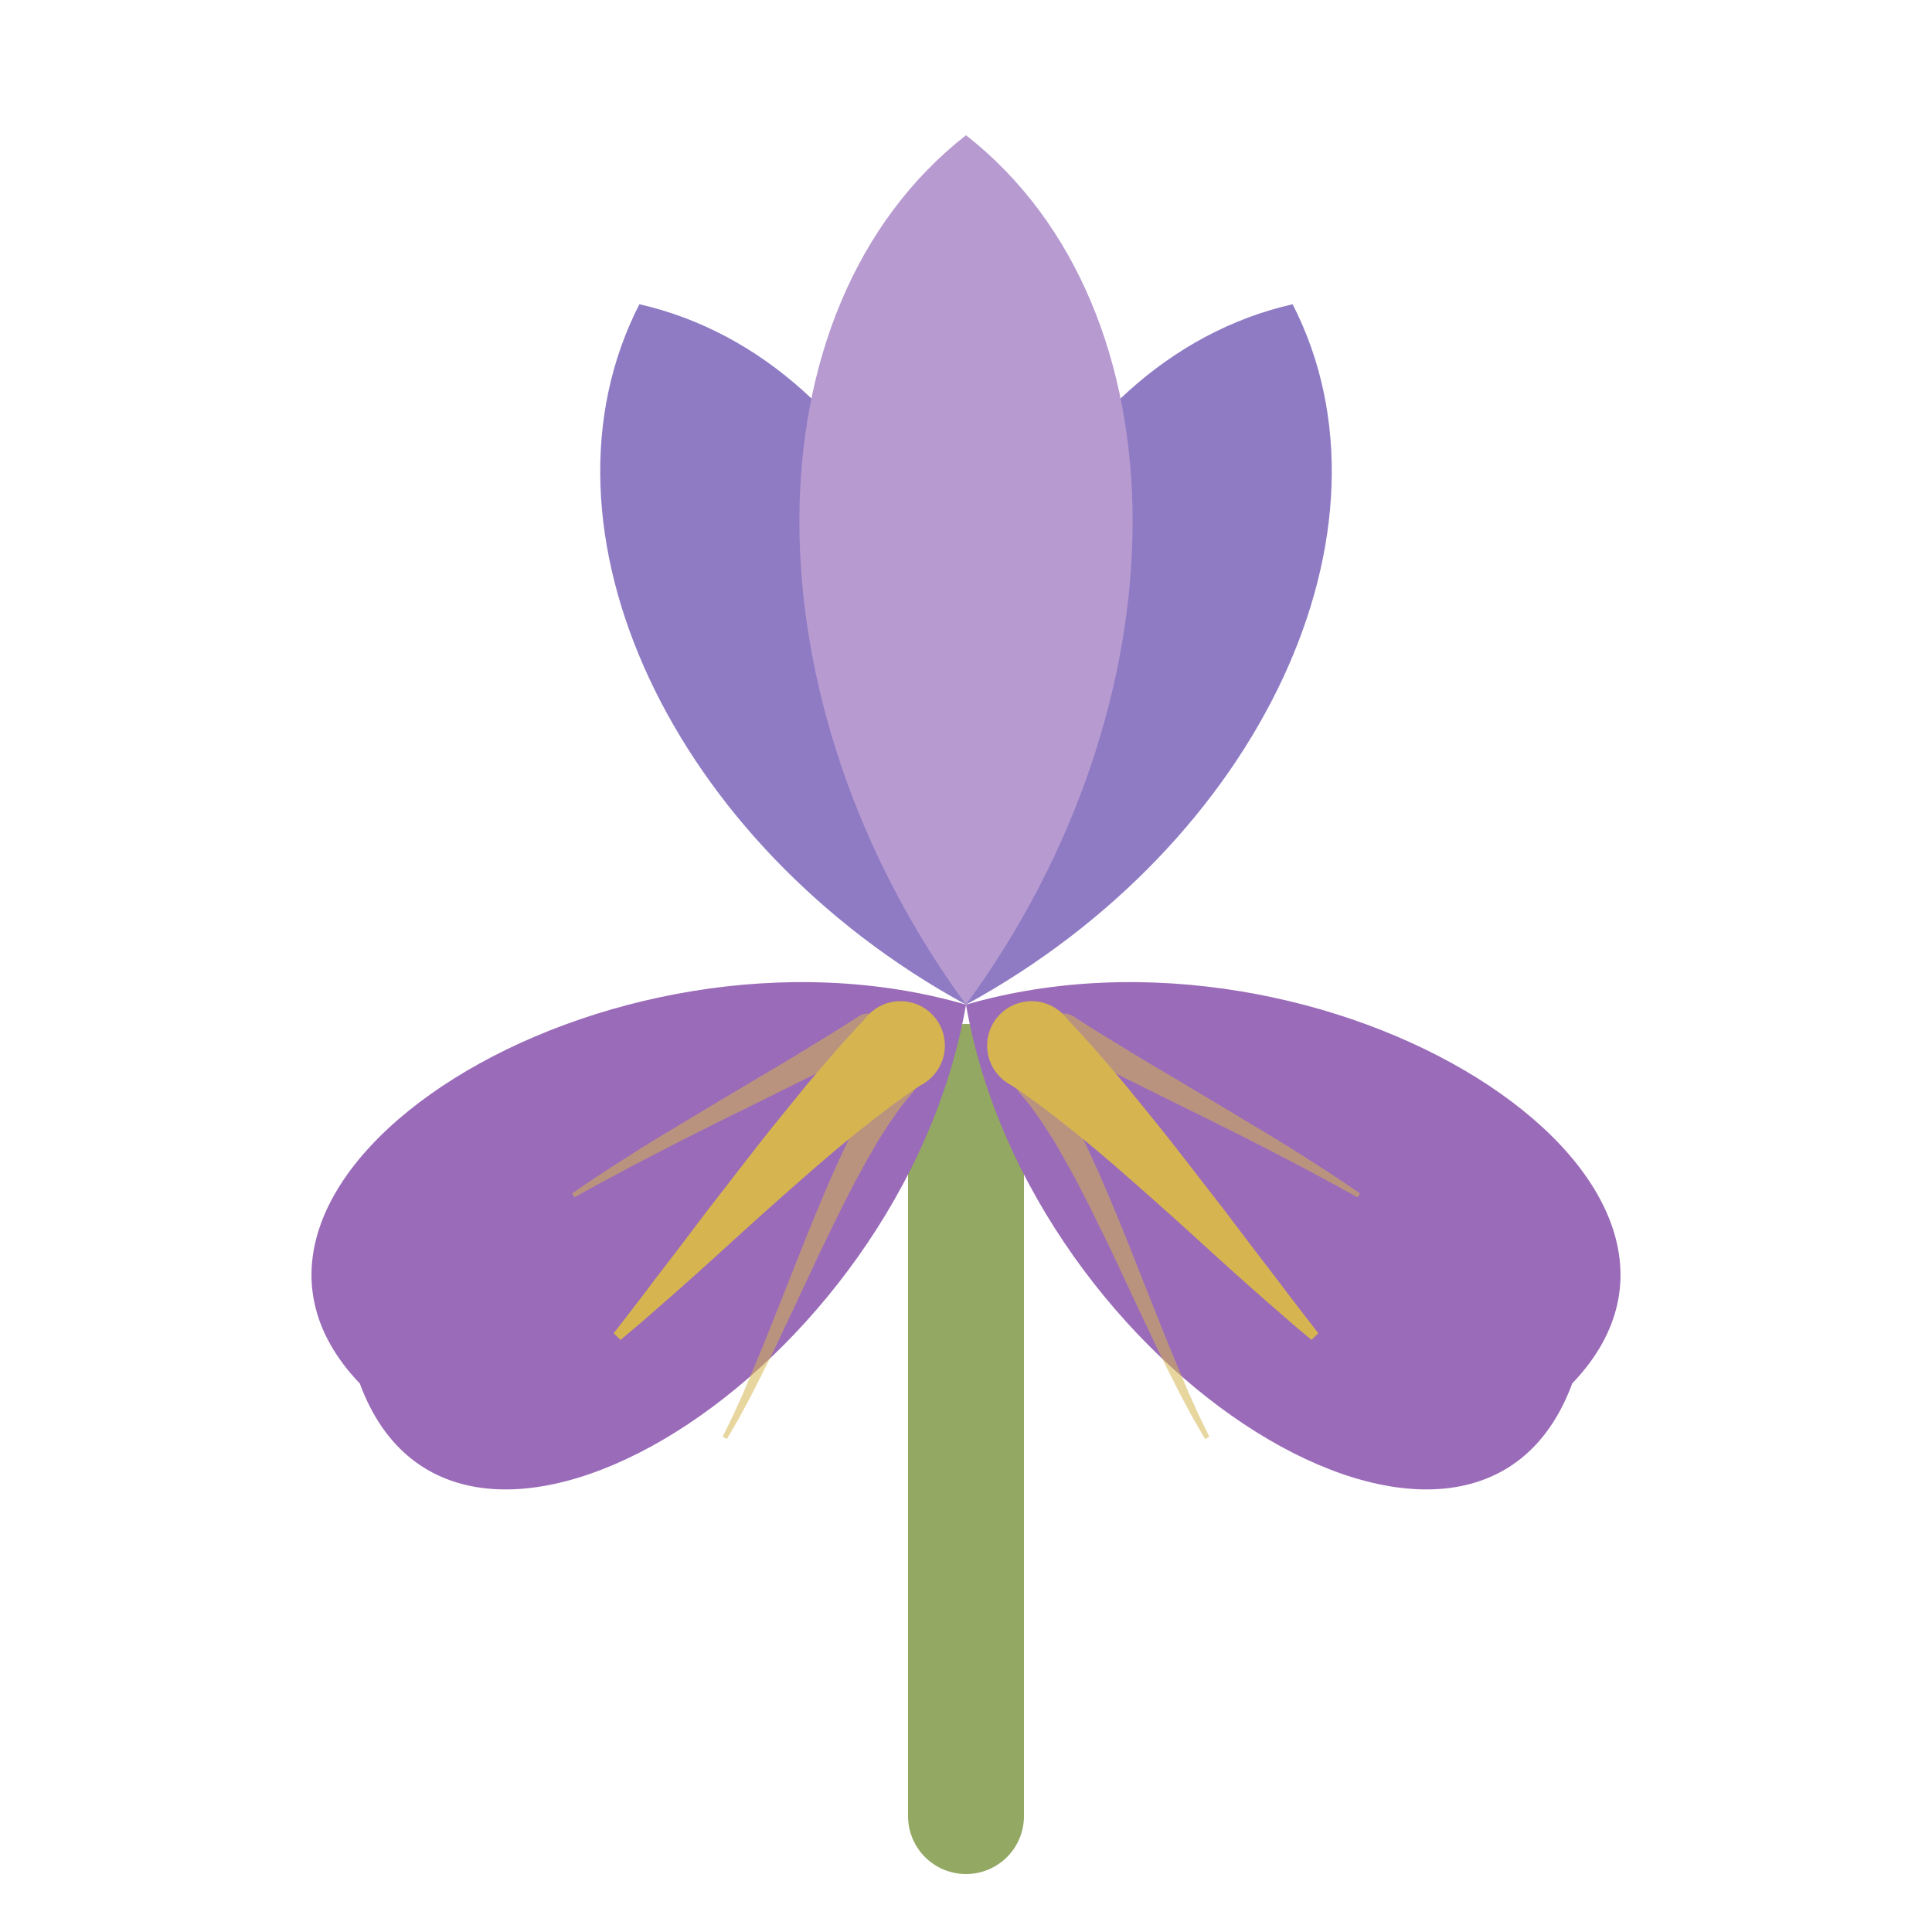
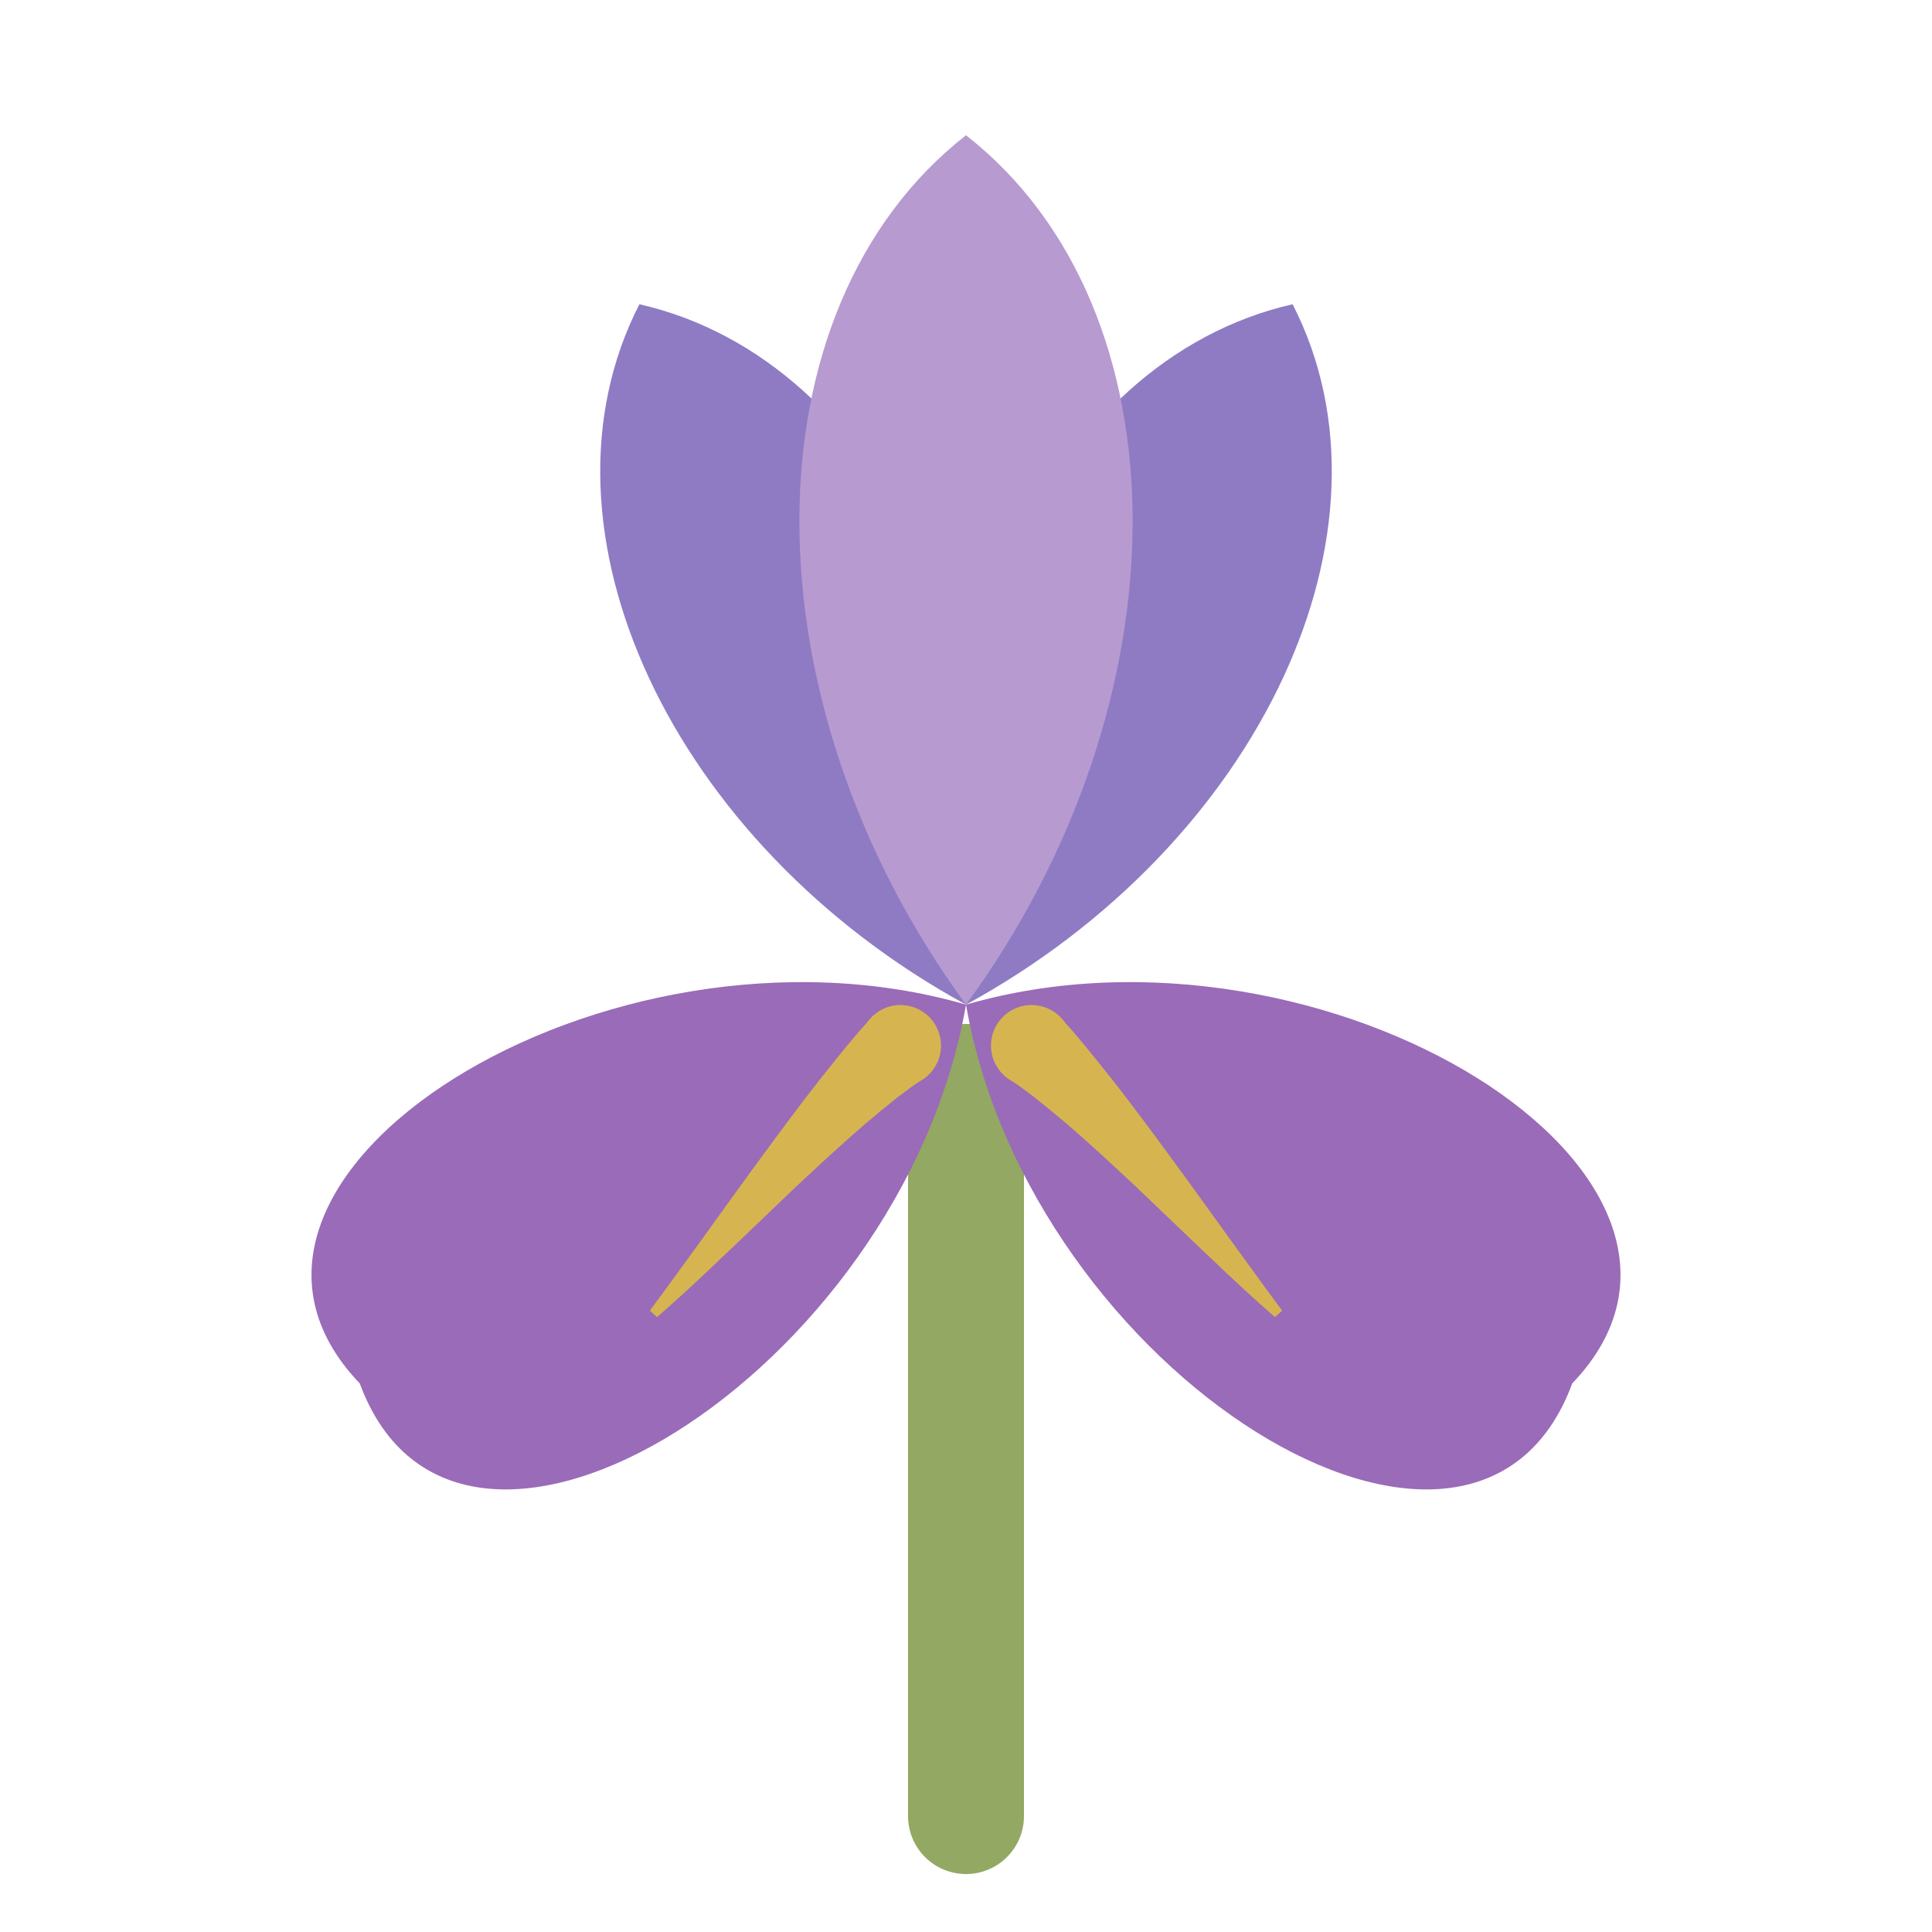
<svg xmlns="http://www.w3.org/2000/svg" viewBox="0 0 100 100">
  <path d="M50 56 V94" fill="none" stroke="#93A862" stroke-width="6" stroke-linecap="round" />
  <g transform="translate(50 52) rotate(122)">
    <path d="M0 0 C-14.4 -12.9 -14.4 -40.0 0 -37 C14.4 -40.0 14.4 -12.9 0 0 Z" fill="#9A6BB8" />
    <g fill="#D6B551">
-       <path d="M2.28 -3.70 L2.31 -4.77 L2.38 -5.91 L2.49 -7.11 L2.63 -8.37 L2.80 -9.67 L3.00 -11.01 L3.22 -12.37 L3.45 -13.75 L3.69 -15.14 L3.94 -16.53 L4.19 -17.90 L4.43 -19.26 L4.66 -20.60 L4.87 -21.90 L5.07 -23.15 L5.24 -24.36 L4.76 -24.48 L4.34 -23.34 L3.90 -22.16 L3.43 -20.93 L2.96 -19.67 L2.47 -18.38 L1.97 -17.07 L1.48 -15.74 L0.99 -14.41 L0.50 -13.08 L0.03 -11.76 L-0.42 -10.45 L-0.86 -9.16 L-1.26 -7.90 L-1.64 -6.66 L-1.98 -5.46 L-2.28 -4.30 Z" />
-       <circle cx="0.00" cy="-4.00" r="2.30" />
-     </g>
-     <g fill="#D6B551" opacity="0.55">
-       <path d="M-0.77 -5.03 L-0.85 -5.96 L-0.94 -6.94 L-1.04 -7.96 L-1.14 -9.02 L-1.25 -10.12 L-1.36 -11.24 L-1.47 -12.38 L-1.59 -13.53 L-1.70 -14.70 L-1.81 -15.86 L-1.91 -17.01 L-2.00 -18.15 L-2.09 -19.28 L-2.16 -20.37 L-2.23 -21.44 L-2.28 -22.47 L-2.52 -22.47 L-2.56 -21.44 L-2.59 -20.36 L-2.60 -19.26 L-2.61 -18.13 L-2.60 -16.98 L-2.58 -15.82 L-2.56 -14.65 L-2.54 -13.48 L-2.51 -12.32 L-2.49 -11.17 L-2.46 -10.05 L-2.44 -8.95 L-2.43 -7.88 L-2.42 -6.86 L-2.42 -5.89 L-2.43 -4.97 Z" />
-       <circle cx="-1.60" cy="-5.00" r="0.83" />
-     </g>
-     <g fill="#D6B551" opacity="0.55">
-       <path d="M2.38 -4.72 L2.68 -5.61 L3.08 -6.57 L3.56 -7.59 L4.13 -8.65 L4.75 -9.76 L5.43 -10.90 L6.15 -12.06 L6.89 -13.24 L7.66 -14.43 L8.43 -15.62 L9.19 -16.80 L9.94 -17.97 L10.65 -19.13 L11.33 -20.26 L11.95 -21.35 L12.51 -22.41 L12.29 -22.53 L11.66 -21.52 L10.97 -20.48 L10.22 -19.41 L9.44 -18.31 L8.62 -17.19 L7.79 -16.06 L6.95 -14.92 L6.11 -13.78 L5.28 -12.64 L4.48 -11.51 L3.72 -10.41 L3.00 -9.32 L2.34 -8.26 L1.75 -7.23 L1.24 -6.23 L0.82 -5.28 Z" />
-       <circle cx="1.60" cy="-5.00" r="0.83" />
+       <path d="M2.07 -3.67 L2.11 -4.58 L2.19 -5.56 L2.32 -6.61 L2.47 -7.71 L2.66 -8.87 L2.87 -10.06 L3.10 -11.27 L3.34 -12.51 L3.60 -13.76 L3.86 -15.01 L4.12 -16.26 L4.37 -17.49 L4.62 -18.71 L4.85 -19.89 L5.06 -21.04 L5.24 -22.13 L4.76 -22.27 L4.35 -21.23 L3.92 -20.16 L3.47 -19.05 L3.01 -17.91 L2.53 -16.74 L2.05 -15.56 L1.57 -14.38 L1.09 -13.18 L0.62 -12.00 L0.16 -10.82 L-0.28 -9.67 L-0.70 -8.53 L-1.09 -7.42 L-1.46 -6.35 L-1.79 -5.32 L-2.07 -4.33 Z" />
+       <circle cx="0.00" cy="-4.00" r="2.10" />
    </g>
  </g>
  <g transform="translate(50 52) rotate(-122)">
    <path d="M0 0 C-14.4 -12.9 -14.4 -40.0 0 -37 C14.4 -40.0 14.4 -12.9 0 0 Z" fill="#9A6BB8" />
    <g fill="#D6B551">
-       <path d="M2.28 -4.30 L1.98 -5.46 L1.64 -6.66 L1.26 -7.90 L0.86 -9.16 L0.42 -10.45 L-0.03 -11.76 L-0.50 -13.08 L-0.99 -14.41 L-1.48 -15.74 L-1.97 -17.07 L-2.47 -18.38 L-2.96 -19.67 L-3.43 -20.93 L-3.90 -22.16 L-4.34 -23.34 L-4.76 -24.48 L-5.24 -24.36 L-5.07 -23.15 L-4.87 -21.90 L-4.66 -20.60 L-4.43 -19.26 L-4.19 -17.90 L-3.94 -16.53 L-3.69 -15.14 L-3.45 -13.75 L-3.22 -12.37 L-3.00 -11.01 L-2.80 -9.67 L-2.63 -8.37 L-2.49 -7.11 L-2.38 -5.91 L-2.31 -4.77 L-2.28 -3.70 Z" />
-       <circle cx="0.00" cy="-4.00" r="2.30" />
-     </g>
-     <g fill="#D6B551" opacity="0.55">
-       <path d="M-0.82 -5.28 L-1.24 -6.23 L-1.75 -7.23 L-2.34 -8.26 L-3.00 -9.32 L-3.72 -10.41 L-4.48 -11.51 L-5.28 -12.64 L-6.11 -13.78 L-6.95 -14.92 L-7.79 -16.06 L-8.62 -17.19 L-9.44 -18.31 L-10.22 -19.41 L-10.97 -20.48 L-11.66 -21.52 L-12.29 -22.53 L-12.51 -22.41 L-11.95 -21.35 L-11.33 -20.26 L-10.65 -19.13 L-9.94 -17.97 L-9.19 -16.80 L-8.43 -15.62 L-7.66 -14.43 L-6.89 -13.24 L-6.15 -12.06 L-5.43 -10.90 L-4.75 -9.76 L-4.13 -8.65 L-3.56 -7.59 L-3.08 -6.57 L-2.68 -5.61 L-2.38 -4.72 Z" />
-       <circle cx="-1.60" cy="-5.00" r="0.83" />
-     </g>
-     <g fill="#D6B551" opacity="0.55">
-       <path d="M2.43 -4.97 L2.42 -5.89 L2.42 -6.86 L2.43 -7.88 L2.44 -8.95 L2.46 -10.05 L2.49 -11.17 L2.51 -12.32 L2.54 -13.48 L2.56 -14.65 L2.58 -15.82 L2.60 -16.98 L2.61 -18.13 L2.60 -19.26 L2.59 -20.36 L2.56 -21.44 L2.52 -22.47 L2.28 -22.47 L2.23 -21.44 L2.16 -20.37 L2.09 -19.28 L2.00 -18.15 L1.91 -17.01 L1.81 -15.86 L1.70 -14.70 L1.59 -13.53 L1.47 -12.38 L1.36 -11.24 L1.25 -10.12 L1.14 -9.02 L1.04 -7.96 L0.94 -6.94 L0.85 -5.96 L0.77 -5.03 Z" />
-       <circle cx="1.60" cy="-5.00" r="0.83" />
+       <path d="M2.07 -4.33 L1.79 -5.32 L1.46 -6.35 L1.09 -7.42 L0.70 -8.53 L0.28 -9.67 L-0.16 -10.82 L-0.62 -12.00 L-1.09 -13.18 L-1.57 -14.38 L-2.05 -15.56 L-2.53 -16.74 L-3.01 -17.91 L-3.47 -19.05 L-3.92 -20.16 L-4.35 -21.23 L-4.76 -22.27 L-5.24 -22.13 L-5.06 -21.04 L-4.85 -19.89 L-4.62 -18.71 L-4.37 -17.49 L-4.12 -16.26 L-3.86 -15.01 L-3.60 -13.76 L-3.34 -12.51 L-3.10 -11.27 L-2.87 -10.06 L-2.66 -8.87 L-2.47 -7.71 L-2.32 -6.61 L-2.19 -5.56 L-2.11 -4.58 L-2.07 -3.67 Z" />
+       <circle cx="0.00" cy="-4.00" r="2.10" />
    </g>
  </g>
  <g transform="translate(50 52) rotate(25)">
    <path d="M0 0 C-10.3 -14.0 -10.3 -32.0 0 -40 C10.3 -32.0 10.3 -14.0 0 0 Z" fill="#8E7BC4" />
  </g>
  <g transform="translate(50 52) rotate(-25)">
    <path d="M0 0 C-10.3 -14.0 -10.3 -32.0 0 -40 C10.3 -32.0 10.3 -14.0 0 0 Z" fill="#8E7BC4" />
  </g>
  <g transform="translate(50 52) rotate(0)">
    <path d="M0 0 C-11.5 -15.7 -11.5 -36.0 0 -45 C11.5 -36.0 11.5 -15.7 0 0 Z" fill="#B79AD0" />
  </g>
</svg>
